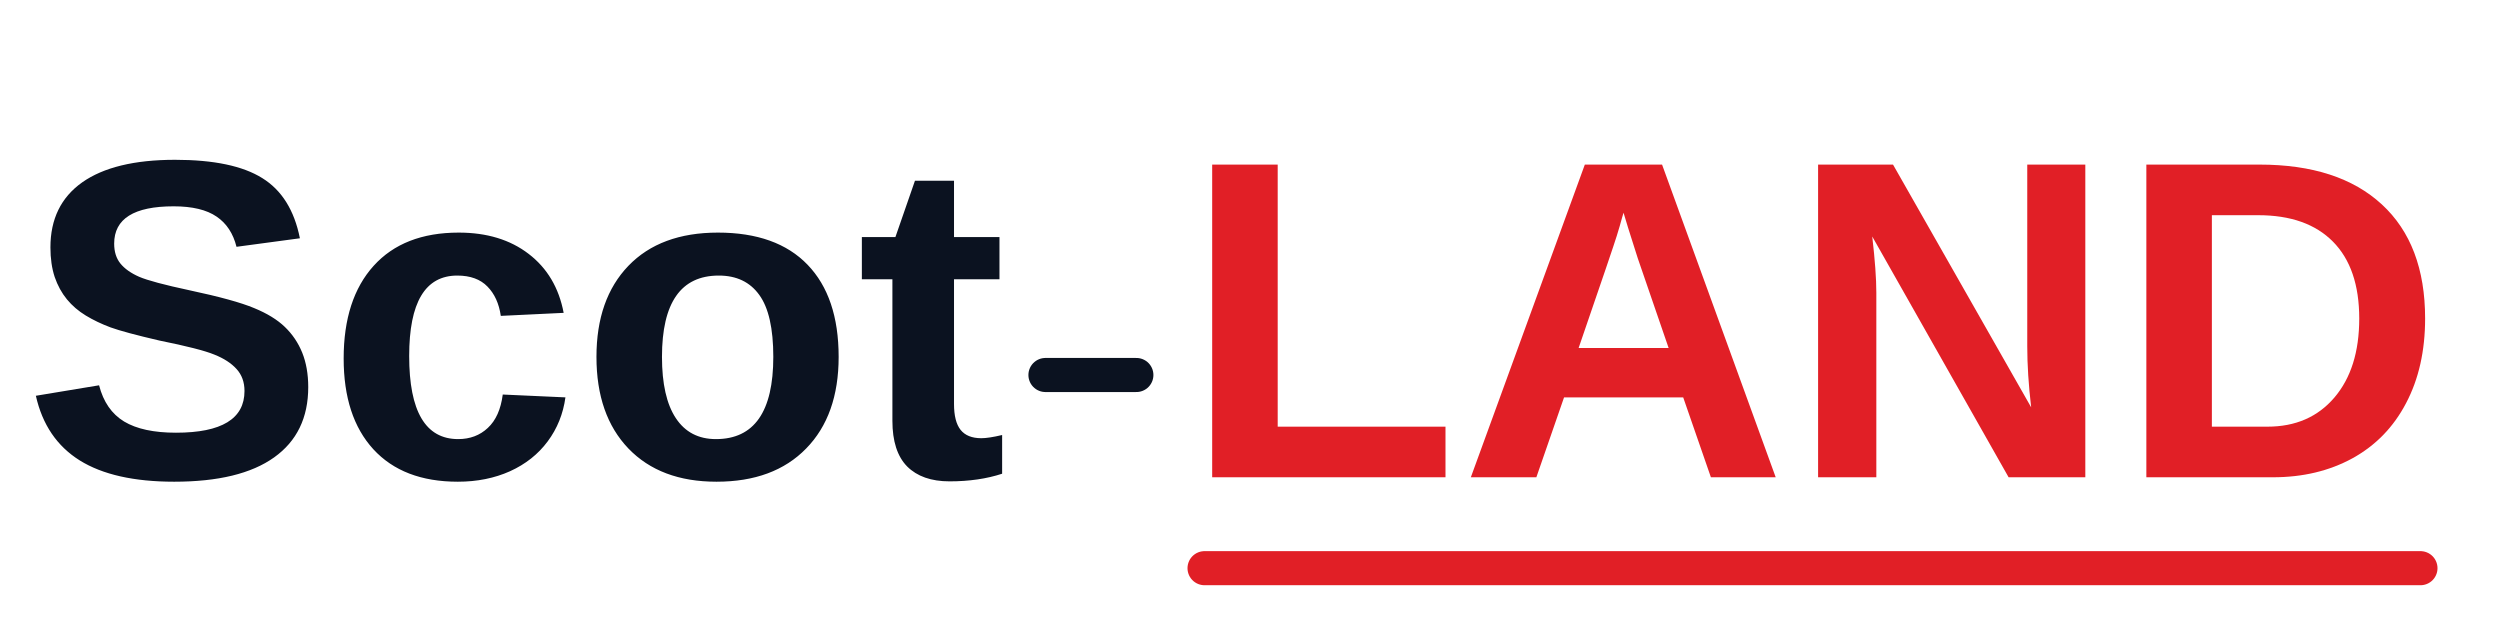
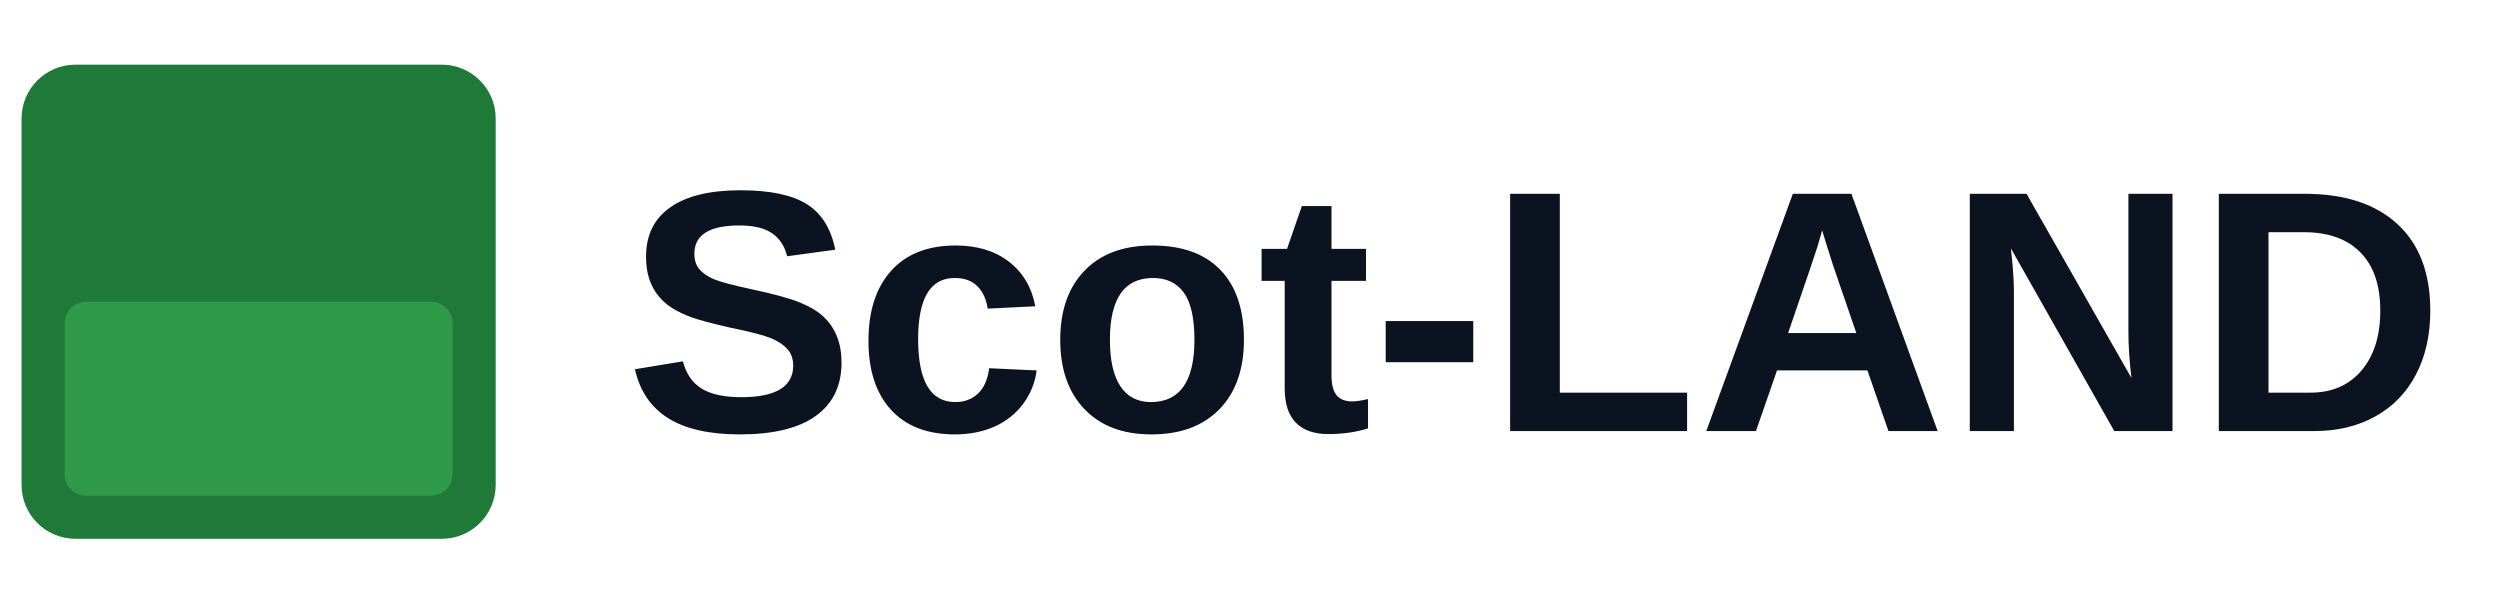
- <svg xmlns="http://www.w3.org/2000/svg" viewBox="0 0 220 56" role="img" aria-label="Scot-LAND">
-   <text x="2" y="42" font-family="Arial, Helvetica, sans-serif" font-weight="700" font-size="40">
-     <tspan fill="#0b1220">Scot</tspan>
-   </text>
-   <line x1="92" y1="33" x2="100" y2="33" stroke="#0b1220" stroke-width="3" stroke-linecap="round" />
-   <text x="104" y="42" font-family="Arial, Helvetica, sans-serif" font-weight="700" font-size="40" fill="#e11f26">LAND</text>
-   <line x1="106" y1="50" x2="213" y2="50" stroke="#e11f26" stroke-width="3" stroke-linecap="round" />
+ <svg xmlns="http://www.w3.org/2000/svg" viewBox="0 0 232 56" role="img" aria-label="Scot-LAND">
+   <rect x="2" y="6" width="44" height="44" rx="5" fill="#1f7a3a" />
+   <rect x="6" y="28" width="36" height="18" rx="2" fill="#2f9a4a" />
+   <text x="58" y="40" fill="#0b1220" font-family="Arial, Helvetica, sans-serif" font-weight="700" font-size="32">Scot-LAND</text>
</svg>
